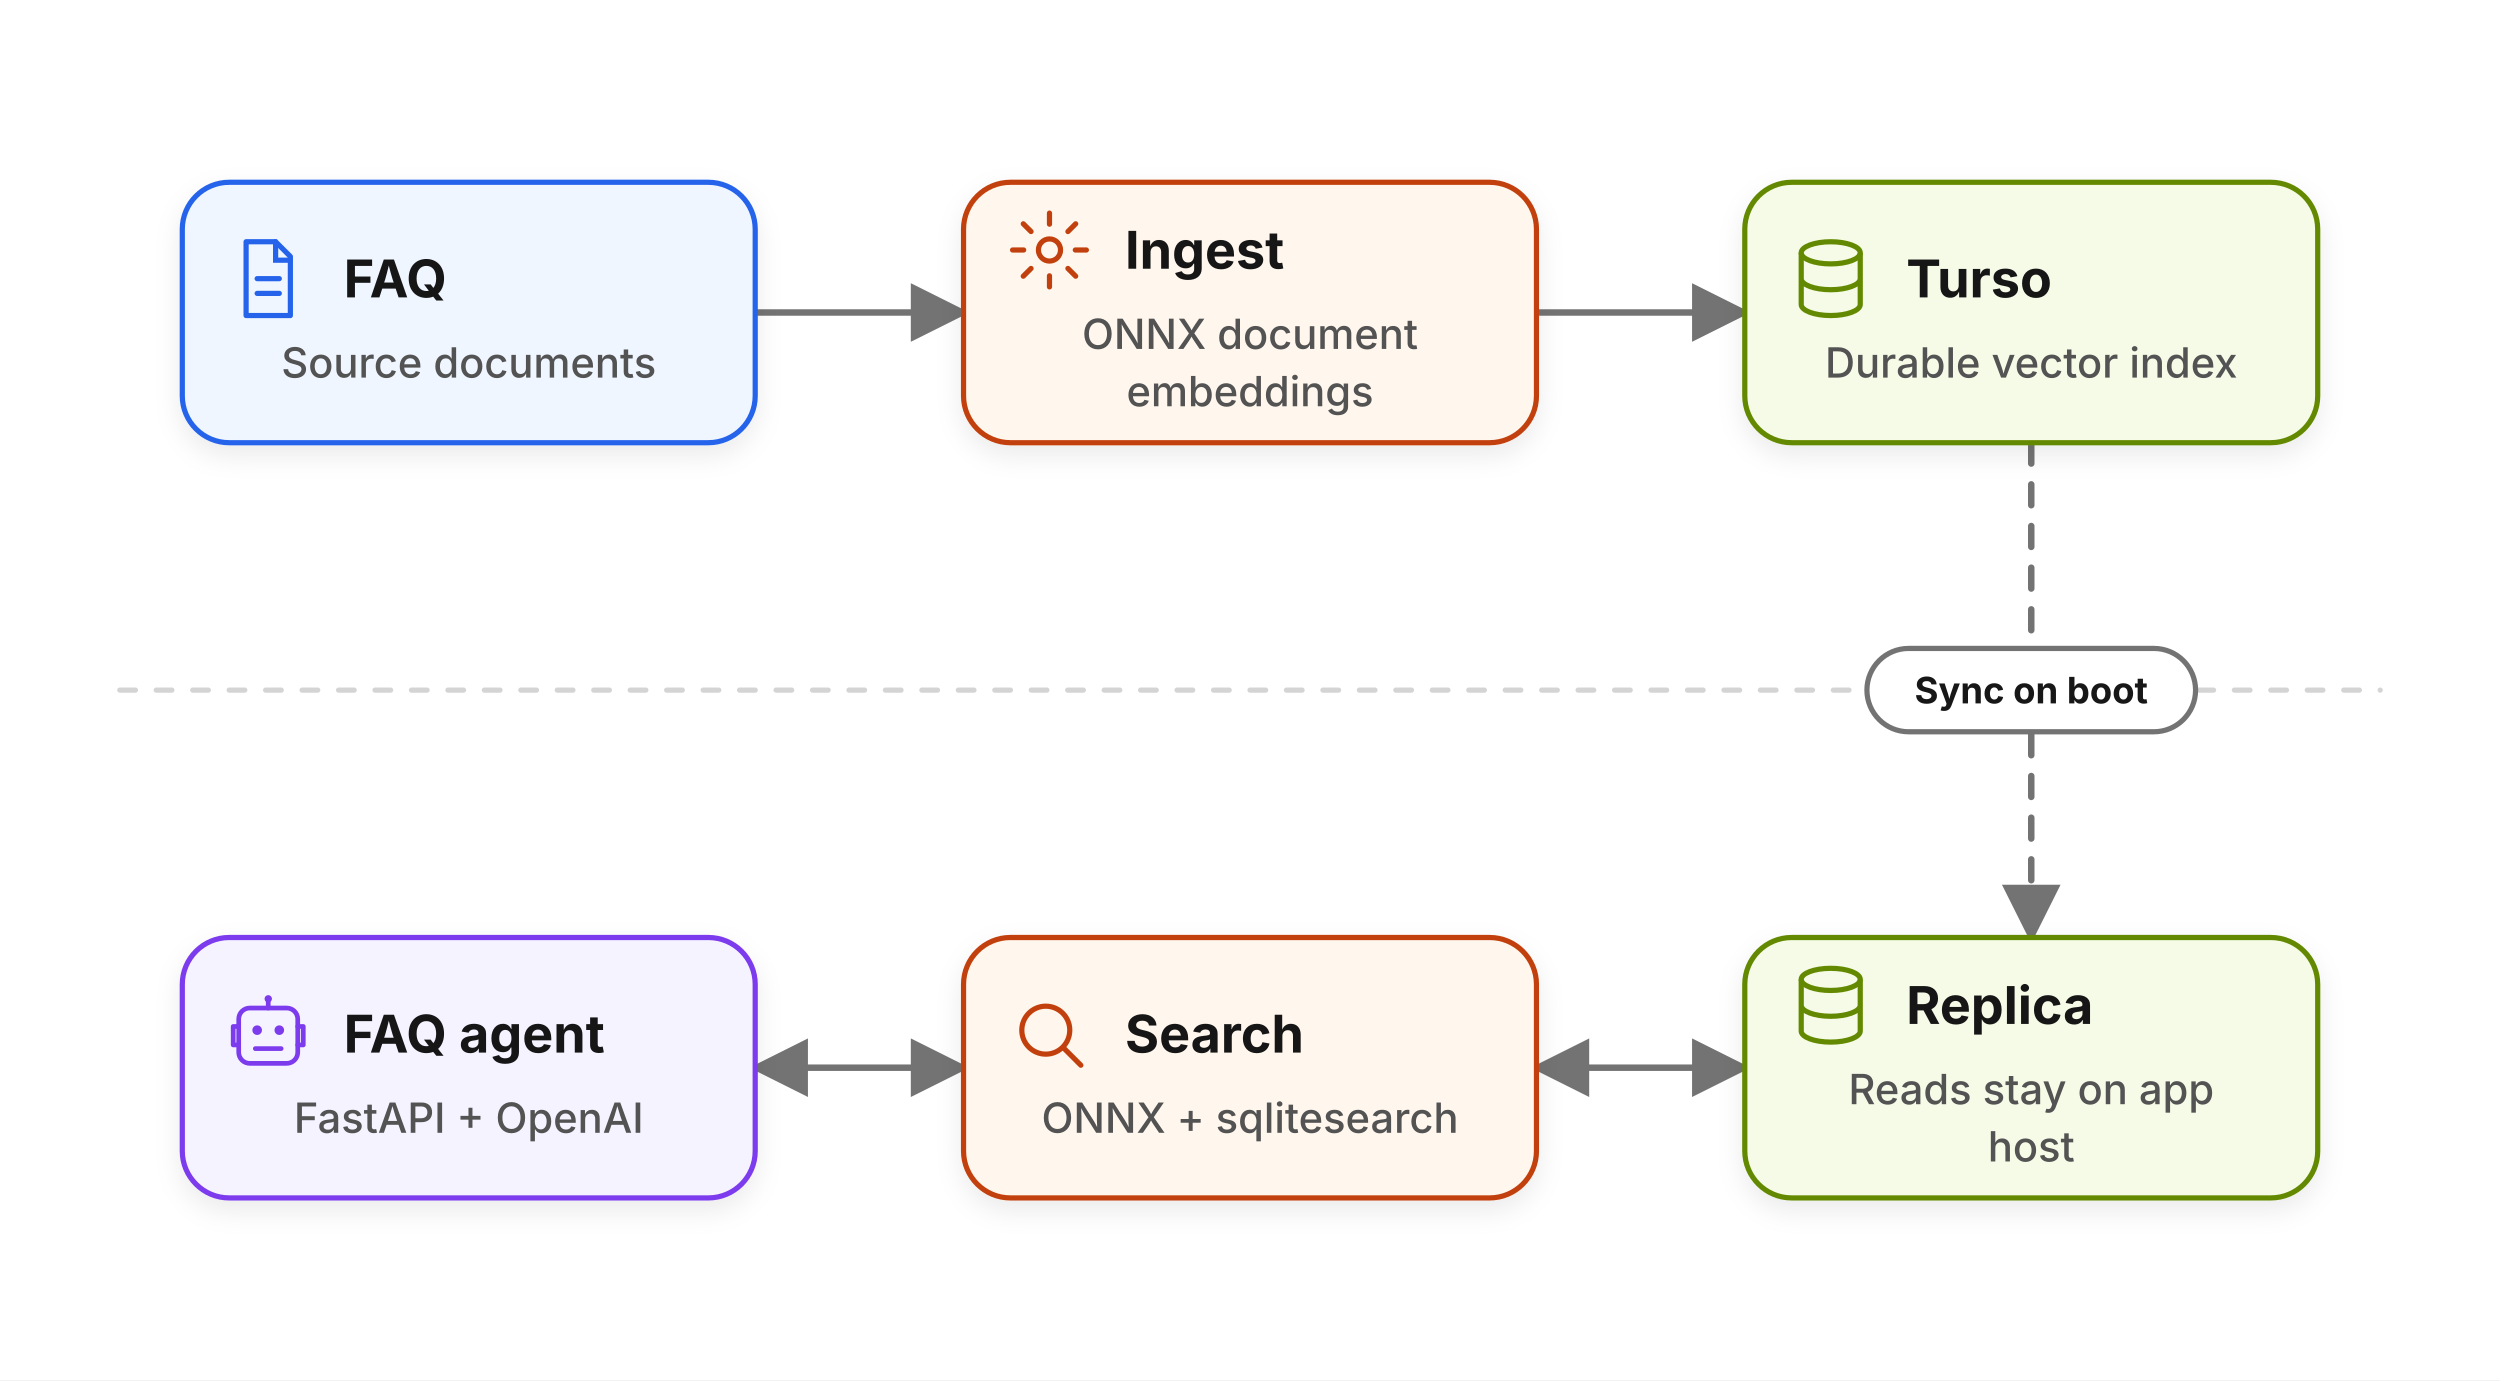
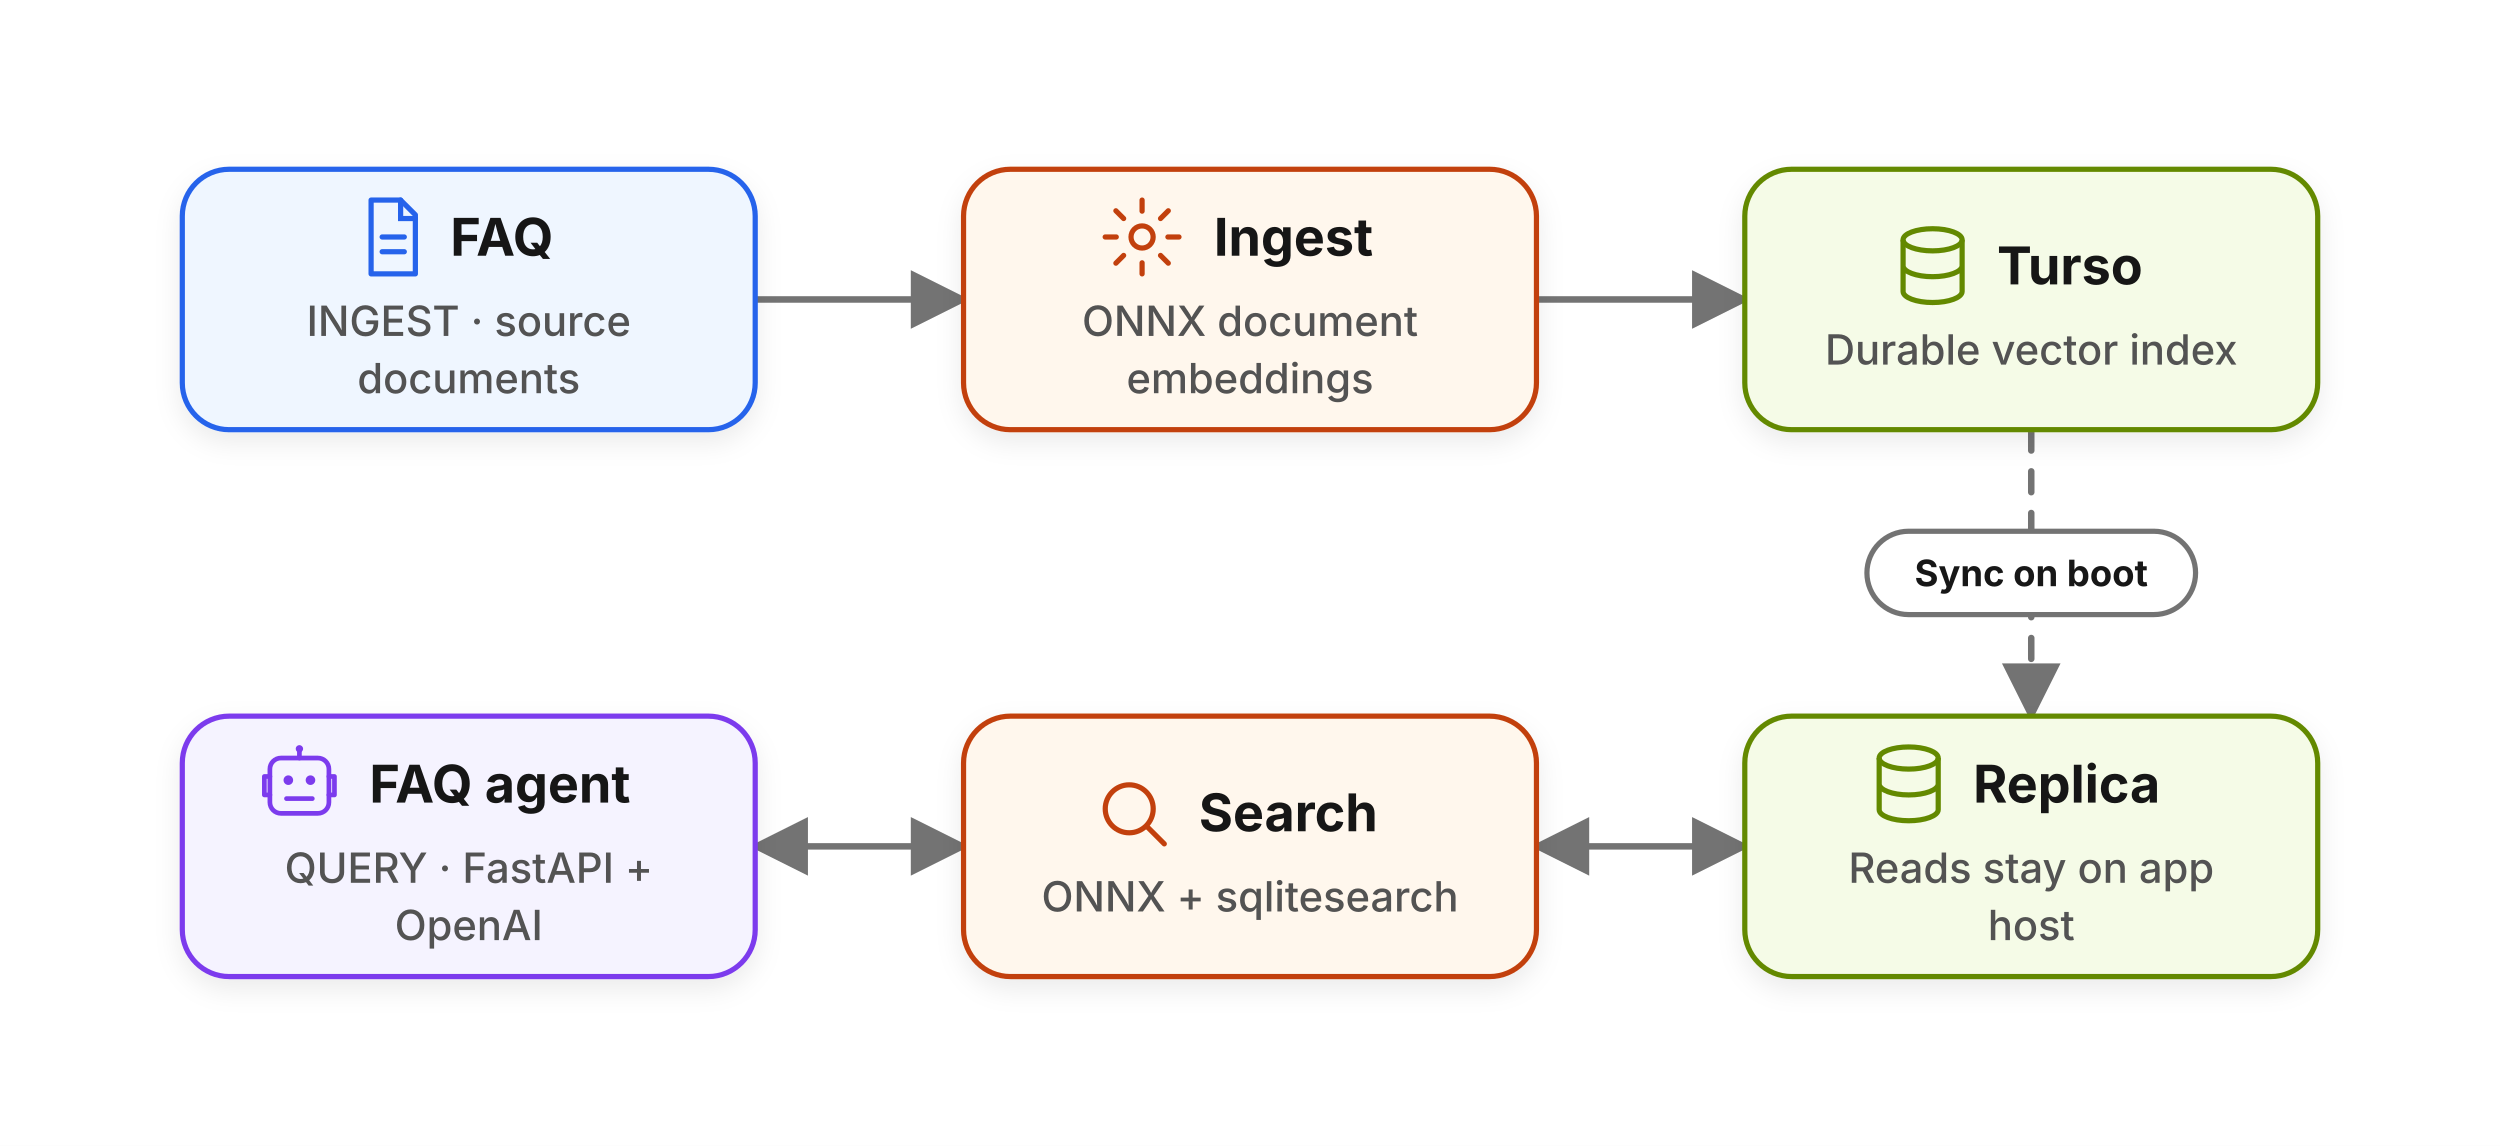
- <svg xmlns="http://www.w3.org/2000/svg" width="960" height="530" viewBox="0 0 960 530" role="img" aria-labelledby="title desc">
+ <svg xmlns="http://www.w3.org/2000/svg" width="960" height="440" viewBox="0 0 960 440" role="img" aria-labelledby="title desc">
  <defs>
    <filter id="shadow" x="-20%" y="-20%" width="140%" height="150%">
      <feDropShadow dx="0" dy="4" stdDeviation="5" flood-color="#000000" flood-opacity="0.08" />
    </filter>
    <marker id="arrow-purple" viewBox="0 0 10 10" refX="9" refY="5" markerWidth="9" markerHeight="9" orient="auto">
      <path d="M0 0 10 5 0 10Z" fill="#7c3aed" />
    </marker>
    <marker id="arrow-blue" viewBox="0 0 10 10" refX="9" refY="5" markerWidth="9" markerHeight="9" orient="auto">
      <path d="M0 0 10 5 0 10Z" fill="#2563eb" />
    </marker>
    <marker id="arrow-amber" viewBox="0 0 10 10" refX="9" refY="5" markerWidth="9" markerHeight="9" orient="auto">
      <path d="M0 0 10 5 0 10Z" fill="#c2410c" />
    </marker>
    <marker id="arrow-green" viewBox="0 0 10 10" refX="9" refY="5" markerWidth="9" markerHeight="9" orient="auto">
      <path d="M0 0 10 5 0 10Z" fill="#648900" />
    </marker>
    <marker id="arrow-red" viewBox="0 0 10 10" refX="9" refY="5" markerWidth="9" markerHeight="9" orient="auto">
      <path d="M0 0 10 5 0 10Z" fill="#dc2626" />
    </marker>
    <marker id="arrow-gray" viewBox="0 0 10 10" refX="9" refY="5" markerWidth="9" markerHeight="9" orient="auto">
      <path d="M0 0 10 5 0 10Z" fill="#737373" />
    </marker>
    <marker id="arrow-start-gray" viewBox="0 0 10 10" refX="9" refY="5" markerWidth="9" markerHeight="9" orient="auto-start-reverse">
      <path d="M0 0 10 5 0 10Z" fill="#737373" />
    </marker>
    <symbol id="icon-database" viewBox="0 0 24 24">
      <ellipse cx="12" cy="5" rx="8" ry="3" fill="none" stroke="currentColor" stroke-width="2" />
      <path d="M4 5v7c0 1.66 3.58 3 8 3s8-1.34 8-3V5M4 12v7c0 1.66 3.58 3 8 3s8-1.34 8-3v-7" fill="none" stroke="currentColor" stroke-width="2" />
    </symbol>
    <symbol id="icon-document" viewBox="0 0 24 24">
      <path d="M6 2h8l4 4v16H6Z" fill="none" stroke="currentColor" stroke-width="2" stroke-linejoin="round" />
      <path d="M14 2v5h4M9 12h6M9 16h6" fill="none" stroke="currentColor" stroke-width="2" stroke-linecap="round" />
    </symbol>
    <symbol id="icon-robot" viewBox="0 0 24 24">
      <path d="M12 5V2.5" fill="none" stroke="currentColor" stroke-width="1.8" stroke-linecap="round" />
      <circle cx="12" cy="2.5" r="1" fill="currentColor" />
      <rect x="4" y="5" width="16" height="15" rx="3" fill="none" stroke="currentColor" stroke-width="1.8" />
      <path d="M4 10H2.5v5H4M20 10h1.5v5H20" fill="none" stroke="currentColor" stroke-width="1.8" stroke-linecap="round" stroke-linejoin="round" />
      <circle cx="9" cy="11" r="1.3" fill="currentColor" />
      <circle cx="15" cy="11" r="1.3" fill="currentColor" />
      <path d="M8.5 16h7" fill="none" stroke="currentColor" stroke-width="1.8" stroke-linecap="round" />
    </symbol>
    <symbol id="icon-search" viewBox="0 0 24 24">
      <circle cx="11" cy="11" r="6.5" fill="none" stroke="currentColor" stroke-width="2" />
      <path d="m16 16 4.5 4.5" fill="none" stroke="currentColor" stroke-width="2" stroke-linecap="round" />
    </symbol>
    <symbol id="icon-settings" viewBox="0 0 24 24">
      <circle cx="12" cy="12" r="3" fill="none" stroke="currentColor" stroke-width="2" />
      <path d="M12 2v3M12 19v3M2 12h3M19 12h3M4.9 4.9 7 7M17 17l2.1 2.1M19.1 4.9 17 7M7 17l-2.1 2.1" fill="none" stroke="currentColor" stroke-width="2" stroke-linecap="round" />
    </symbol>
    <style>
      text { font-family: "Inter", system-ui, -apple-system, BlinkMacSystemFont, "Segoe UI", sans-serif; fill: #171717; }
      symbol [stroke] { vector-effect: non-scaling-stroke; }
      .node rect { stroke-width: 2; }
      .node-boundary rect { stroke-width: 2; stroke-dasharray: 8 8; }
      .boundary-title { font-size: 16px; font-weight: 750; text-anchor: start; }
      .node-title { font-weight: 750; text-anchor: middle; }
      .node-title.icon-copy { text-anchor: start; }
      .node-subtitle { font-weight: 500; fill: #525252; text-anchor: middle; }
      .eyebrow { font-weight: 750; letter-spacing: 1px; fill: #525252; text-anchor: middle; }
      .mention-icon { font-size: 27px; font-weight: 750; text-anchor: middle; }
      .standalone-mention { font-size: 52px; font-weight: 750; text-anchor: middle; }
      .icon-node-title { font-size: 16px; font-weight: 750; text-anchor: middle; }
      .edge { fill: none; stroke-width: 2.5; stroke-linecap: round; stroke-linejoin: round; }
      .edge-label rect { stroke-width: 2; }
      .edge-label text { font-size: 14px; font-weight: 750; text-anchor: middle; dominant-baseline: central; }
      .divider { stroke: #d4d4d4; stroke-width: 2; stroke-dasharray: 6 8; stroke-linecap: round; }
      .center-annotation { fill: #f5f5f5; stroke: none; }
      .center-title { font-weight: 800; letter-spacing: 0.08em; fill: #404040; text-anchor: middle; }
      .center-detail { font-weight: 600; fill: #525252; text-anchor: middle; }
    </style>
  </defs>
-   <rect width="960" height="530" fill="#ffffff" />
-   <line class="divider" x1="46" y1="265" x2="914" y2="265" />
-   <path class="edge" d="M290 120L370 120" stroke="#737373" marker-end="url(#arrow-gray)" />
-   <path class="edge" d="M590 120L670 120" stroke="#737373" marker-end="url(#arrow-gray)" />
-   <path class="edge" d="M290 410L370 410" stroke="#737373" marker-start="url(#arrow-start-gray)" marker-end="url(#arrow-gray)" />
-   <path class="edge" d="M590 410L670 410" stroke="#737373" marker-start="url(#arrow-start-gray)" marker-end="url(#arrow-gray)" />
-   <path class="edge" d="M780 170L780 360" stroke="#737373" stroke-dasharray="8 8" marker-end="url(#arrow-gray)" />
-   <g class="edge-label" transform="translate(780 265)">
+   <rect width="960" height="440" fill="#ffffff" />
+   <path class="edge" d="M290 115L370 115" stroke="#737373" marker-end="url(#arrow-gray)" />
+   <path class="edge" d="M590 115L670 115" stroke="#737373" marker-end="url(#arrow-gray)" />
+   <path class="edge" d="M290 325L370 325" stroke="#737373" marker-start="url(#arrow-start-gray)" marker-end="url(#arrow-gray)" />
+   <path class="edge" d="M590 325L670 325" stroke="#737373" marker-start="url(#arrow-start-gray)" marker-end="url(#arrow-gray)" />
+   <path class="edge" d="M780 165L780 275" stroke="#737373" stroke-dasharray="8 8" marker-end="url(#arrow-gray)" />
+   <g class="edge-label" transform="translate(780 220)">
    <rect x="-63.1" y="-16" width="126.2" height="32" rx="16.0" fill="#ffffff" stroke="#737373" />
    <text fill="#737373">Sync on boot</text>
  </g>
-   <g class="node node-blue" transform="translate(70 70)" filter="url(#shadow)">
+   <g class="node node-blue" transform="translate(70 65)" filter="url(#shadow)">
    <rect width="220" height="100" rx="18" fill="#eff6ff" stroke="#2563eb" />
-     <use href="#icon-document" x="16" y="20" width="34" height="34" color="#2563eb" />
-     <text class="node-title icon-copy" x="62" y="44.2" font-size="20">FAQ</text>
-     <text class="node-subtitle" x="110" y="75" font-size="16">Source documents</text>
+     <use href="#icon-document" x="64" y="9" width="34" height="34" color="#2563eb" />
+     <text class="node-title icon-copy" x="102.93" y="33.2" font-size="20">FAQ</text>
+     <text class="node-subtitle" x="110" y="64" font-size="16">INGEST · source</text>
+     <text class="node-subtitle" x="110" y="86" font-size="16">documents</text>
  </g>
-   <g class="node node-amber" transform="translate(370 70)" filter="url(#shadow)">
+   <g class="node node-amber" transform="translate(370 65)" filter="url(#shadow)">
    <rect width="220" height="100" rx="18" fill="#fff7ed" stroke="#c2410c" />
-     <use href="#icon-settings" x="16" y="9" width="34" height="34" color="#c2410c" />
-     <text class="node-title icon-copy" x="62" y="33.2" font-size="20">Ingest</text>
+     <use href="#icon-settings" x="51.56" y="9" width="34" height="34" color="#c2410c" />
+     <text class="node-title icon-copy" x="96.13" y="33.2" font-size="20">Ingest</text>
    <text class="node-subtitle" x="110" y="64" font-size="16">ONNX document</text>
    <text class="node-subtitle" x="110" y="86" font-size="16">embeddings</text>
  </g>
-   <g class="node node-green" transform="translate(670 70)" filter="url(#shadow)">
+   <g class="node node-green" transform="translate(670 65)" filter="url(#shadow)">
    <rect width="220" height="100" rx="18" fill="#f5fbe7" stroke="#648900" />
-     <use href="#icon-database" x="16" y="20" width="34" height="34" color="#648900" />
-     <text class="node-title icon-copy" x="62" y="44.2" font-size="20">Turso</text>
+     <use href="#icon-database" x="55.12" y="20" width="34" height="34" color="#648900" />
+     <text class="node-title icon-copy" x="96.87" y="44.2" font-size="20">Turso</text>
    <text class="node-subtitle" x="110" y="75" font-size="16">Durable vector index</text>
  </g>
-   <g class="node node-purple" transform="translate(70 360)" filter="url(#shadow)">
+   <g class="node node-purple" transform="translate(70 275)" filter="url(#shadow)">
    <rect width="220" height="100" rx="18" fill="#f5f3ff" stroke="#7c3aed" />
-     <use href="#icon-robot" x="16" y="20" width="34" height="34" color="#7c3aed" />
-     <text class="node-title icon-copy" x="62" y="44.2" font-size="20">FAQ agent</text>
-     <text class="node-subtitle" x="110" y="75" font-size="16">FastAPI + OpenAI</text>
+     <use href="#icon-robot" x="27.97" y="9" width="34" height="34" color="#7c3aed" />
+     <text class="node-title icon-copy" x="71.86" y="33.2" font-size="20">FAQ agent</text>
+     <text class="node-subtitle" x="110" y="64" font-size="16">QUERY · FastAPI +</text>
+     <text class="node-subtitle" x="110" y="86" font-size="16">OpenAI</text>
  </g>
-   <g class="node node-amber" transform="translate(370 360)" filter="url(#shadow)">
+   <g class="node node-amber" transform="translate(370 275)" filter="url(#shadow)">
    <rect width="220" height="100" rx="18" fill="#fff7ed" stroke="#c2410c" />
-     <use href="#icon-search" x="16" y="20" width="34" height="34" color="#c2410c" />
-     <text class="node-title icon-copy" x="62" y="44.2" font-size="20">Search</text>
+     <use href="#icon-search" x="48.04" y="20" width="34" height="34" color="#c2410c" />
+     <text class="node-title icon-copy" x="90.36" y="44.2" font-size="20">Search</text>
    <text class="node-subtitle" x="110" y="75" font-size="16">ONNX + sqlitesearch</text>
  </g>
-   <g class="node node-green" transform="translate(670 360)" filter="url(#shadow)">
+   <g class="node node-green" transform="translate(670 275)" filter="url(#shadow)">
    <rect width="220" height="100" rx="18" fill="#f5fbe7" stroke="#648900" />
-     <use href="#icon-database" x="16" y="9" width="34" height="34" color="#648900" />
-     <text class="node-title icon-copy" x="62" y="33.2" font-size="20">Replica</text>
+     <use href="#icon-database" x="45.94" y="9" width="34" height="34" color="#648900" />
+     <text class="node-title icon-copy" x="87.69" y="33.2" font-size="20">Replica</text>
    <text class="node-subtitle" x="110" y="64" font-size="16">Reads stay on app</text>
    <text class="node-subtitle" x="110" y="86" font-size="16">host</text>
  </g>
</svg>
